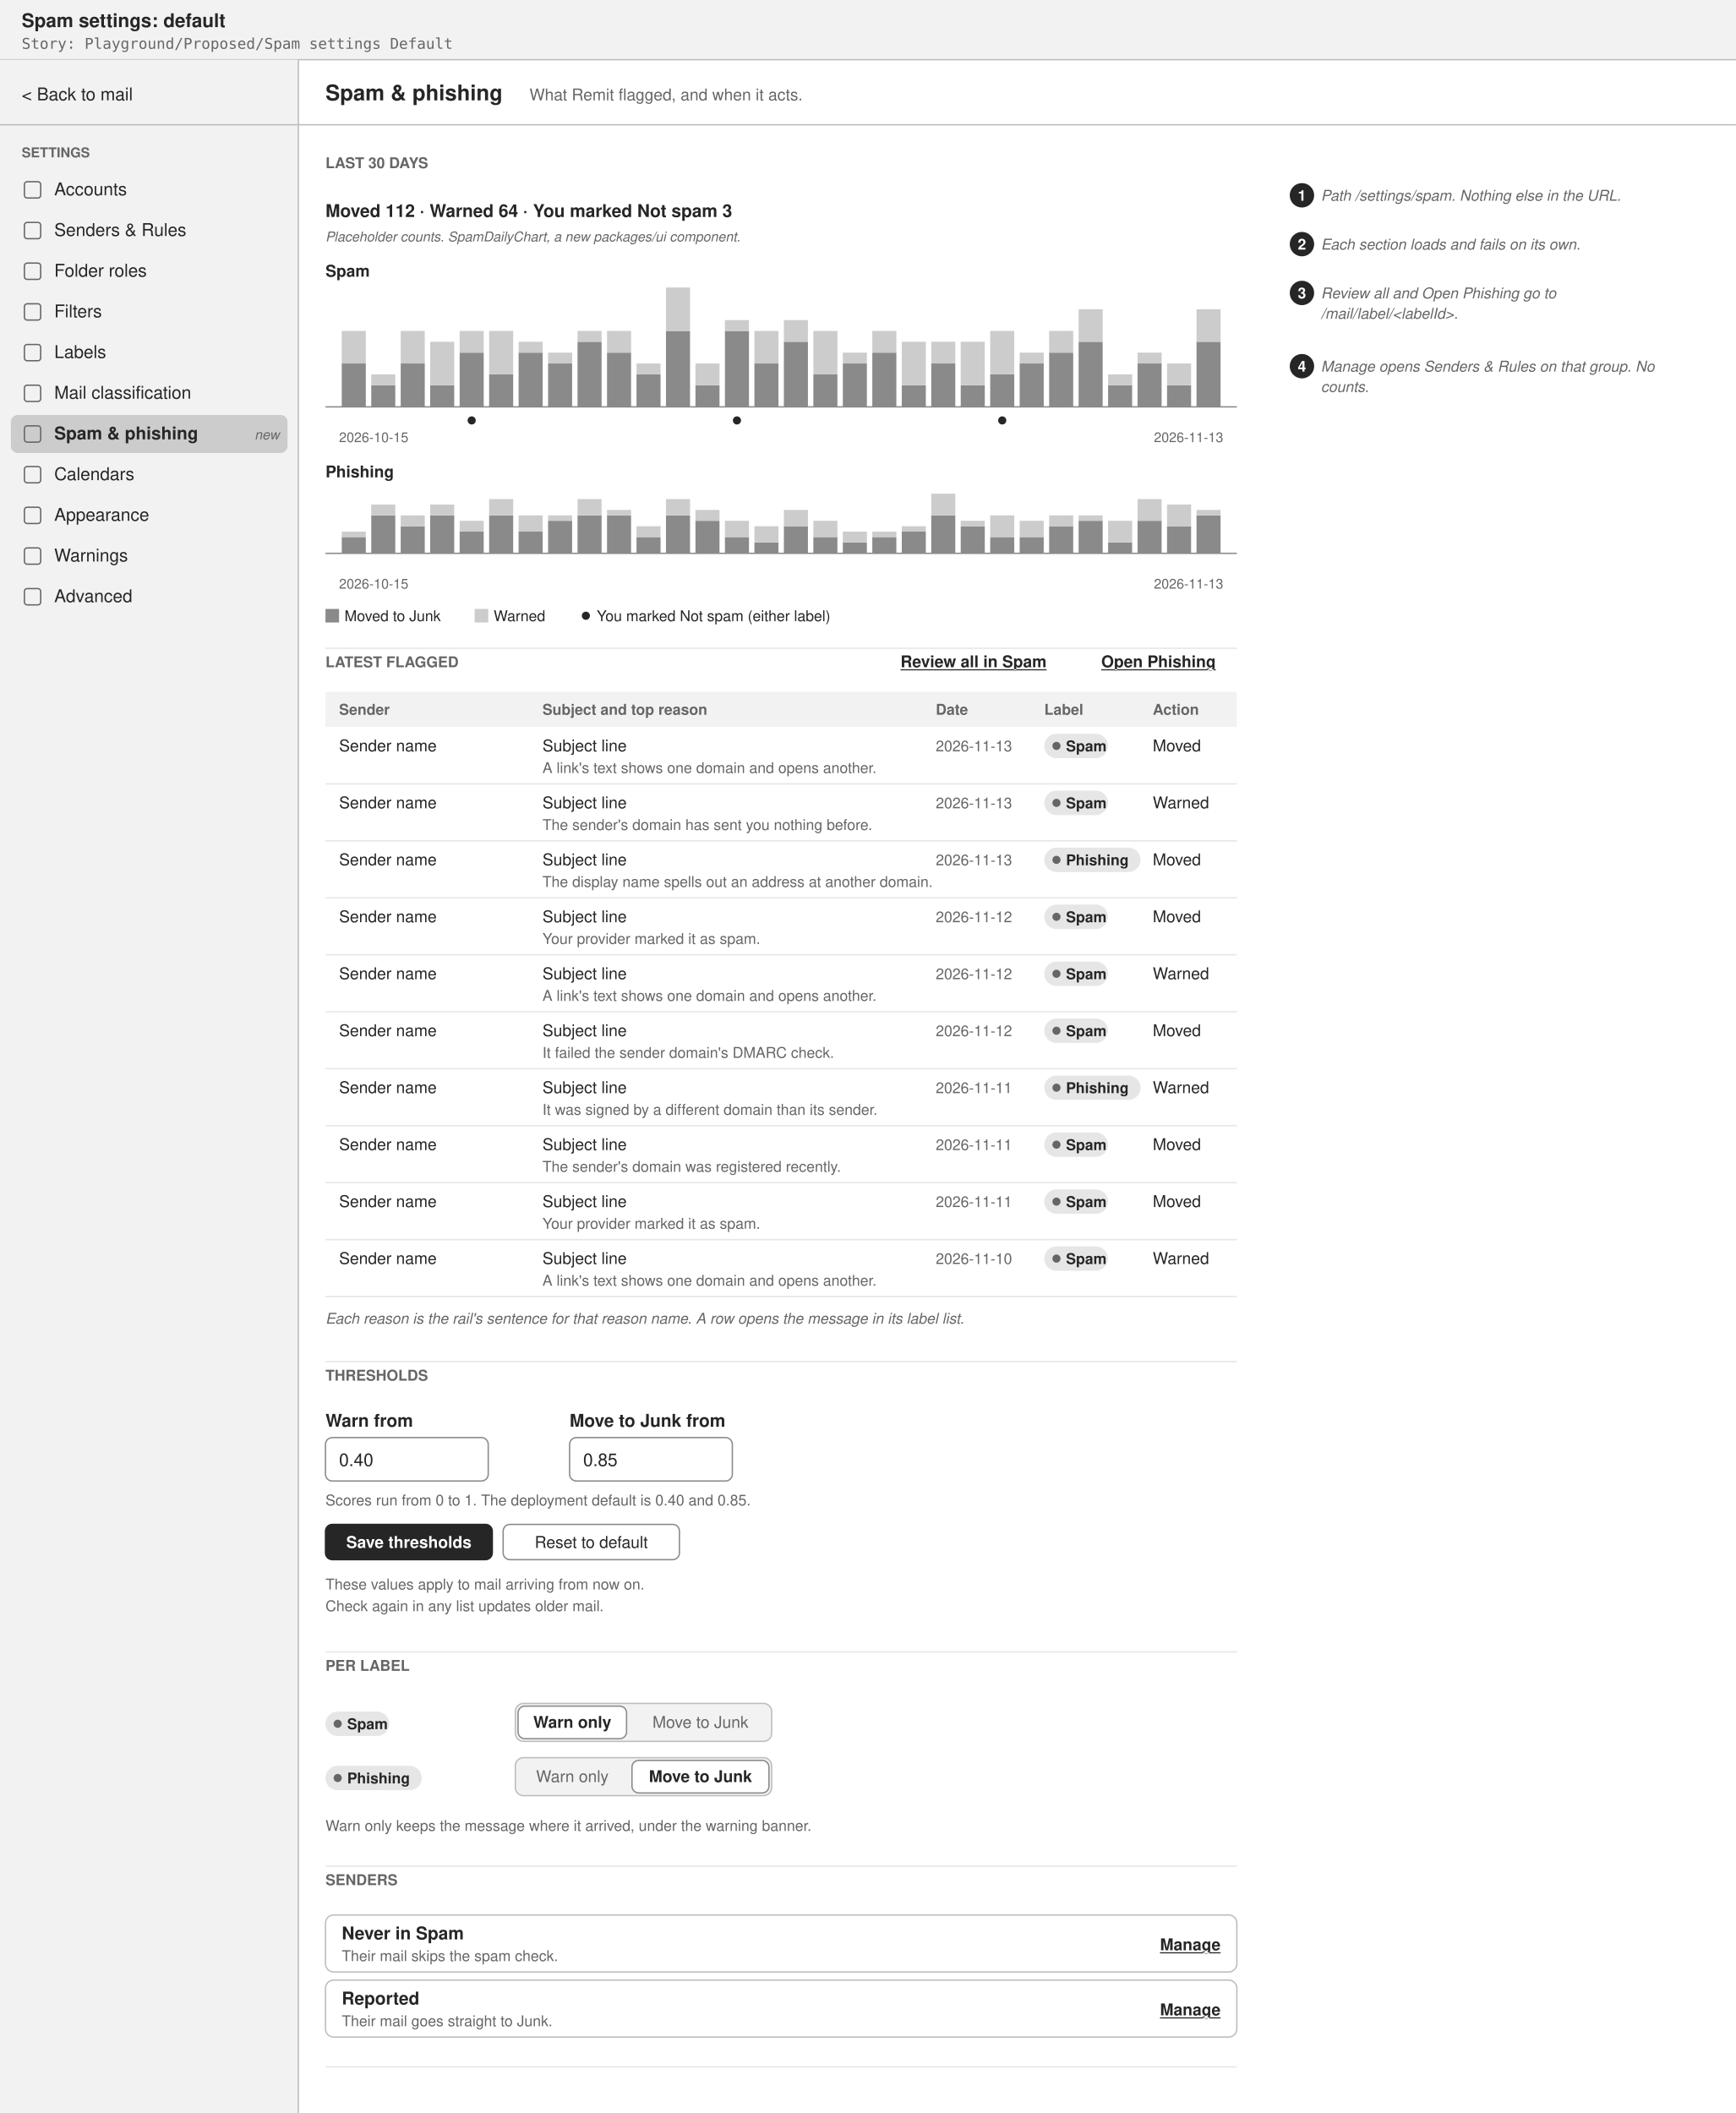
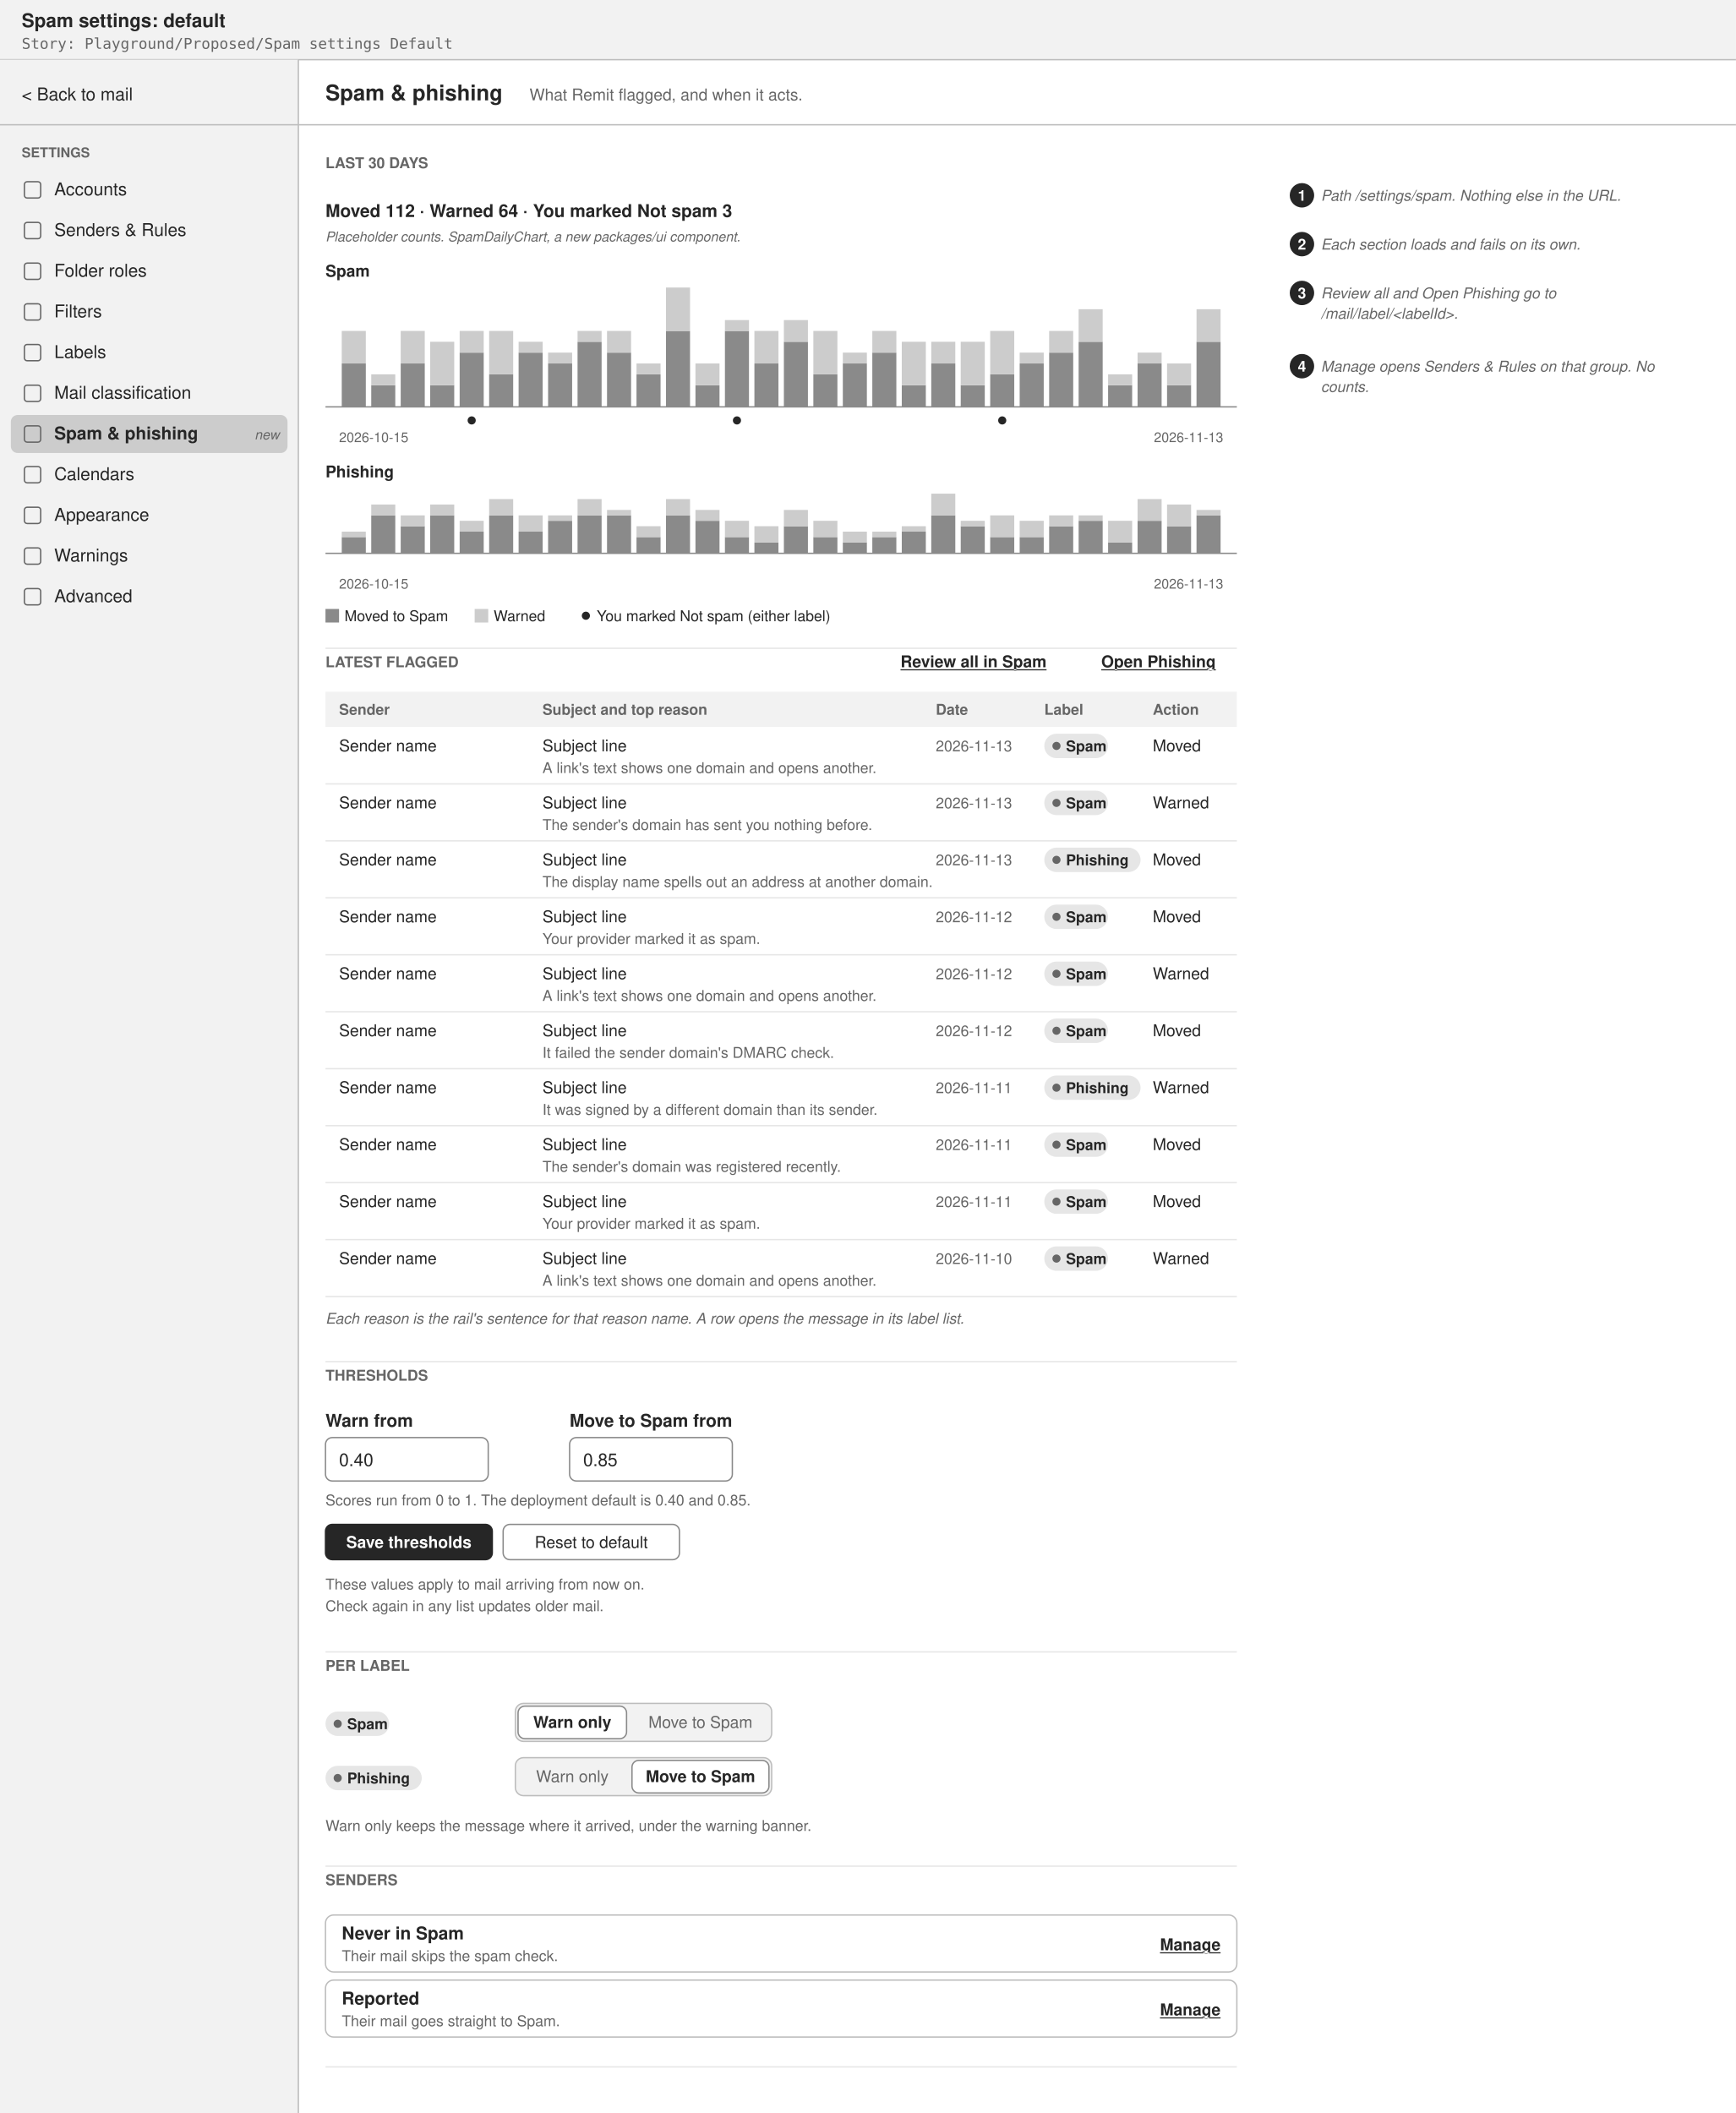
<svg xmlns="http://www.w3.org/2000/svg" width="1280" height="1558" viewBox="0 0 1280 1558" font-family="Helvetica, Arial, sans-serif">
  <rect x="0" y="0" width="1280" height="1558" fill="#ffffff" stroke="none" stroke-width="1" />
  <rect x="0" y="0" width="1280" height="44" fill="#f2f2f2" stroke="none" stroke-width="1" />
  <line x1="0" y1="44" x2="1280" y2="44" stroke="#bdbdbd" stroke-width="1" />
  <text x="16" y="20" font-size="14" fill="#262626" font-weight="700">Spam settings: default</text>
  <text x="16" y="36" font-size="11" fill="#666666" font-family="monospace">Story: Playground/Proposed/Spam settings Default</text>
  <g transform="translate(0,44)">
    <rect x="0" y="0" width="220" height="1514" fill="#f2f2f2" stroke="none" stroke-width="1" />
    <line x1="220" y1="0" x2="220" y2="1514" stroke="#bdbdbd" stroke-width="1" />
    <line x1="0" y1="48" x2="220" y2="48" stroke="#bdbdbd" stroke-width="1" />
    <text x="16" y="30" font-size="13" fill="#262626">&lt; Back to mail</text>
    <text x="16" y="72" font-size="10" fill="#666666" font-weight="700">SETTINGS</text>
    <rect x="18" y="90" width="12" height="12" fill="none" stroke="#666666" stroke-width="1" rx="2" />
    <text x="40" y="100" font-size="13" fill="#262626" font-weight="400">Accounts</text>
    <rect x="18" y="120" width="12" height="12" fill="none" stroke="#666666" stroke-width="1" rx="2" />
    <text x="40" y="130" font-size="13" fill="#262626" font-weight="400">Senders &amp; Rules</text>
    <rect x="18" y="150" width="12" height="12" fill="none" stroke="#666666" stroke-width="1" rx="2" />
    <text x="40" y="160" font-size="13" fill="#262626" font-weight="400">Folder roles</text>
    <rect x="18" y="180" width="12" height="12" fill="none" stroke="#666666" stroke-width="1" rx="2" />
    <text x="40" y="190" font-size="13" fill="#262626" font-weight="400">Filters</text>
    <rect x="18" y="210" width="12" height="12" fill="none" stroke="#666666" stroke-width="1" rx="2" />
    <text x="40" y="220" font-size="13" fill="#262626" font-weight="400">Labels</text>
    <rect x="18" y="240" width="12" height="12" fill="none" stroke="#666666" stroke-width="1" rx="2" />
    <text x="40" y="250" font-size="13" fill="#262626" font-weight="400">Mail classification</text>
    <rect x="8" y="262" width="204" height="28" fill="#cccccc" stroke="none" stroke-width="1" rx="5" />
    <rect x="18" y="270" width="12" height="12" fill="none" stroke="#666666" stroke-width="1" rx="2" />
    <text x="40" y="280" font-size="13" fill="#262626" font-weight="600">Spam &amp; phishing</text>
    <text x="206" y="280" font-size="10" fill="#666666" text-anchor="end" font-style="italic">new</text>
    <rect x="18" y="300" width="12" height="12" fill="none" stroke="#666666" stroke-width="1" rx="2" />
    <text x="40" y="310" font-size="13" fill="#262626" font-weight="400">Calendars</text>
    <rect x="18" y="330" width="12" height="12" fill="none" stroke="#666666" stroke-width="1" rx="2" />
    <text x="40" y="340" font-size="13" fill="#262626" font-weight="400">Appearance</text>
    <rect x="18" y="360" width="12" height="12" fill="none" stroke="#666666" stroke-width="1" rx="2" />
    <text x="40" y="370" font-size="13" fill="#262626" font-weight="400">Warnings</text>
    <rect x="18" y="390" width="12" height="12" fill="none" stroke="#666666" stroke-width="1" rx="2" />
    <text x="40" y="400" font-size="13" fill="#262626" font-weight="400">Advanced</text>
    <line x1="220" y1="48" x2="1280" y2="48" stroke="#bdbdbd" stroke-width="1" />
    <text x="240" y="30" font-size="16" fill="#262626" font-weight="700">Spam &amp; phishing</text>
    <text x="390.4" y="30" font-size="12" fill="#666666">What Remit flagged, and when it acts.</text>
    <text x="240" y="80" font-size="11" fill="#666666" font-weight="700">LAST 30 DAYS</text>
    <text x="240" y="116" font-size="13" fill="#262626" font-weight="600">Moved 112  ·  Warned 64  ·  You marked Not spam 3</text>
    <text x="240" y="134" font-size="10" fill="#666666" font-style="italic">Placeholder counts. SpamDailyChart, a new packages/ui component.</text>
    <text x="240" y="160" font-size="12" fill="#262626" font-weight="600">Spam</text>
    <rect x="240" y="166" width="672" height="120" fill="#ffffff" stroke="none" stroke-width="1" />
    <line x1="240" y1="256" x2="912" y2="256" stroke="#8a8a8a" stroke-width="1" />
    <rect x="252" y="224" width="17.733" height="32" fill="#8a8a8a" stroke="none" stroke-width="1" />
    <rect x="252" y="200" width="17.733" height="24" fill="#cccccc" stroke="none" stroke-width="1" />
    <rect x="273.733" y="240" width="17.733" height="16" fill="#8a8a8a" stroke="none" stroke-width="1" />
    <rect x="273.733" y="232" width="17.733" height="8" fill="#cccccc" stroke="none" stroke-width="1" />
    <rect x="295.467" y="224" width="17.733" height="32" fill="#8a8a8a" stroke="none" stroke-width="1" />
    <rect x="295.467" y="200" width="17.733" height="24" fill="#cccccc" stroke="none" stroke-width="1" />
    <rect x="317.2" y="240" width="17.733" height="16" fill="#8a8a8a" stroke="none" stroke-width="1" />
    <rect x="317.2" y="208" width="17.733" height="32" fill="#cccccc" stroke="none" stroke-width="1" />
    <rect x="338.933" y="216" width="17.733" height="40" fill="#8a8a8a" stroke="none" stroke-width="1" />
    <rect x="338.933" y="200" width="17.733" height="16" fill="#cccccc" stroke="none" stroke-width="1" />
    <circle cx="347.8" cy="266" r="3" fill="#262626" />
    <rect x="360.667" y="232" width="17.733" height="24" fill="#8a8a8a" stroke="none" stroke-width="1" />
    <rect x="360.667" y="200" width="17.733" height="32" fill="#cccccc" stroke="none" stroke-width="1" />
    <rect x="382.4" y="216" width="17.733" height="40" fill="#8a8a8a" stroke="none" stroke-width="1" />
    <rect x="382.4" y="208" width="17.733" height="8" fill="#cccccc" stroke="none" stroke-width="1" />
    <rect x="404.133" y="224" width="17.733" height="32" fill="#8a8a8a" stroke="none" stroke-width="1" />
    <rect x="404.133" y="216" width="17.733" height="8" fill="#cccccc" stroke="none" stroke-width="1" />
    <rect x="425.867" y="208" width="17.733" height="48" fill="#8a8a8a" stroke="none" stroke-width="1" />
    <rect x="425.867" y="200" width="17.733" height="8" fill="#cccccc" stroke="none" stroke-width="1" />
    <rect x="447.6" y="216" width="17.733" height="40" fill="#8a8a8a" stroke="none" stroke-width="1" />
    <rect x="447.6" y="200" width="17.733" height="16" fill="#cccccc" stroke="none" stroke-width="1" />
    <rect x="469.333" y="232" width="17.733" height="24" fill="#8a8a8a" stroke="none" stroke-width="1" />
    <rect x="469.333" y="224" width="17.733" height="8" fill="#cccccc" stroke="none" stroke-width="1" />
    <rect x="491.067" y="200" width="17.733" height="56" fill="#8a8a8a" stroke="none" stroke-width="1" />
    <rect x="491.067" y="168" width="17.733" height="32" fill="#cccccc" stroke="none" stroke-width="1" />
    <rect x="512.8" y="240" width="17.733" height="16" fill="#8a8a8a" stroke="none" stroke-width="1" />
    <rect x="512.8" y="224" width="17.733" height="16" fill="#cccccc" stroke="none" stroke-width="1" />
    <rect x="534.533" y="200" width="17.733" height="56" fill="#8a8a8a" stroke="none" stroke-width="1" />
    <rect x="534.533" y="192" width="17.733" height="8" fill="#cccccc" stroke="none" stroke-width="1" />
    <circle cx="543.4" cy="266" r="3" fill="#262626" />
    <rect x="556.267" y="224" width="17.733" height="32" fill="#8a8a8a" stroke="none" stroke-width="1" />
    <rect x="556.267" y="200" width="17.733" height="24" fill="#cccccc" stroke="none" stroke-width="1" />
    <rect x="578" y="208" width="17.733" height="48" fill="#8a8a8a" stroke="none" stroke-width="1" />
    <rect x="578" y="192" width="17.733" height="16" fill="#cccccc" stroke="none" stroke-width="1" />
    <rect x="599.733" y="232" width="17.733" height="24" fill="#8a8a8a" stroke="none" stroke-width="1" />
    <rect x="599.733" y="200" width="17.733" height="32" fill="#cccccc" stroke="none" stroke-width="1" />
    <rect x="621.467" y="224" width="17.733" height="32" fill="#8a8a8a" stroke="none" stroke-width="1" />
    <rect x="621.467" y="216" width="17.733" height="8" fill="#cccccc" stroke="none" stroke-width="1" />
    <rect x="643.2" y="216" width="17.733" height="40" fill="#8a8a8a" stroke="none" stroke-width="1" />
    <rect x="643.2" y="200" width="17.733" height="16" fill="#cccccc" stroke="none" stroke-width="1" />
    <rect x="664.933" y="240" width="17.733" height="16" fill="#8a8a8a" stroke="none" stroke-width="1" />
    <rect x="664.933" y="208" width="17.733" height="32" fill="#cccccc" stroke="none" stroke-width="1" />
    <rect x="686.667" y="224" width="17.733" height="32" fill="#8a8a8a" stroke="none" stroke-width="1" />
    <rect x="686.667" y="208" width="17.733" height="16" fill="#cccccc" stroke="none" stroke-width="1" />
    <rect x="708.4" y="240" width="17.733" height="16" fill="#8a8a8a" stroke="none" stroke-width="1" />
    <rect x="708.4" y="208" width="17.733" height="32" fill="#cccccc" stroke="none" stroke-width="1" />
    <rect x="730.133" y="232" width="17.733" height="24" fill="#8a8a8a" stroke="none" stroke-width="1" />
    <rect x="730.133" y="200" width="17.733" height="32" fill="#cccccc" stroke="none" stroke-width="1" />
    <circle cx="739" cy="266" r="3" fill="#262626" />
    <rect x="751.867" y="224" width="17.733" height="32" fill="#8a8a8a" stroke="none" stroke-width="1" />
    <rect x="751.867" y="216" width="17.733" height="8" fill="#cccccc" stroke="none" stroke-width="1" />
    <rect x="773.6" y="216" width="17.733" height="40" fill="#8a8a8a" stroke="none" stroke-width="1" />
    <rect x="773.6" y="200" width="17.733" height="16" fill="#cccccc" stroke="none" stroke-width="1" />
    <rect x="795.333" y="208" width="17.733" height="48" fill="#8a8a8a" stroke="none" stroke-width="1" />
    <rect x="795.333" y="184" width="17.733" height="24" fill="#cccccc" stroke="none" stroke-width="1" />
    <rect x="817.067" y="240" width="17.733" height="16" fill="#8a8a8a" stroke="none" stroke-width="1" />
    <rect x="817.067" y="232" width="17.733" height="8" fill="#cccccc" stroke="none" stroke-width="1" />
    <rect x="838.8" y="224" width="17.733" height="32" fill="#8a8a8a" stroke="none" stroke-width="1" />
    <rect x="838.8" y="216" width="17.733" height="8" fill="#cccccc" stroke="none" stroke-width="1" />
    <rect x="860.533" y="240" width="17.733" height="16" fill="#8a8a8a" stroke="none" stroke-width="1" />
    <rect x="860.533" y="224" width="17.733" height="16" fill="#cccccc" stroke="none" stroke-width="1" />
    <rect x="882.267" y="208" width="17.733" height="48" fill="#8a8a8a" stroke="none" stroke-width="1" />
    <rect x="882.267" y="184" width="17.733" height="24" fill="#cccccc" stroke="none" stroke-width="1" />
    <text x="250" y="282" font-size="10" fill="#666666">2026-10-15</text>
    <text x="902" y="282" font-size="10" fill="#666666" text-anchor="end">2026-11-13</text>
    <text x="240" y="308" font-size="12" fill="#262626" font-weight="600">Phishing</text>
    <rect x="240" y="314" width="672" height="80" fill="#ffffff" stroke="none" stroke-width="1" />
    <line x1="240" y1="364" x2="912" y2="364" stroke="#8a8a8a" stroke-width="1" />
    <rect x="252" y="352" width="17.733" height="12" fill="#8a8a8a" stroke="none" stroke-width="1" />
    <rect x="252" y="348" width="17.733" height="4" fill="#cccccc" stroke="none" stroke-width="1" />
    <rect x="273.733" y="336" width="17.733" height="28" fill="#8a8a8a" stroke="none" stroke-width="1" />
    <rect x="273.733" y="328" width="17.733" height="8" fill="#cccccc" stroke="none" stroke-width="1" />
    <rect x="295.467" y="344" width="17.733" height="20" fill="#8a8a8a" stroke="none" stroke-width="1" />
    <rect x="295.467" y="336" width="17.733" height="8" fill="#cccccc" stroke="none" stroke-width="1" />
    <rect x="317.2" y="336" width="17.733" height="28" fill="#8a8a8a" stroke="none" stroke-width="1" />
    <rect x="317.2" y="328" width="17.733" height="8" fill="#cccccc" stroke="none" stroke-width="1" />
    <rect x="338.933" y="348" width="17.733" height="16" fill="#8a8a8a" stroke="none" stroke-width="1" />
    <rect x="338.933" y="340" width="17.733" height="8" fill="#cccccc" stroke="none" stroke-width="1" />
    <rect x="360.667" y="336" width="17.733" height="28" fill="#8a8a8a" stroke="none" stroke-width="1" />
    <rect x="360.667" y="324" width="17.733" height="12" fill="#cccccc" stroke="none" stroke-width="1" />
    <rect x="382.4" y="348" width="17.733" height="16" fill="#8a8a8a" stroke="none" stroke-width="1" />
    <rect x="382.4" y="336" width="17.733" height="12" fill="#cccccc" stroke="none" stroke-width="1" />
    <rect x="404.133" y="340" width="17.733" height="24" fill="#8a8a8a" stroke="none" stroke-width="1" />
    <rect x="404.133" y="336" width="17.733" height="4" fill="#cccccc" stroke="none" stroke-width="1" />
    <rect x="425.867" y="336" width="17.733" height="28" fill="#8a8a8a" stroke="none" stroke-width="1" />
    <rect x="425.867" y="324" width="17.733" height="12" fill="#cccccc" stroke="none" stroke-width="1" />
    <rect x="447.6" y="336" width="17.733" height="28" fill="#8a8a8a" stroke="none" stroke-width="1" />
    <rect x="447.6" y="332" width="17.733" height="4" fill="#cccccc" stroke="none" stroke-width="1" />
    <rect x="469.333" y="352" width="17.733" height="12" fill="#8a8a8a" stroke="none" stroke-width="1" />
    <rect x="469.333" y="344" width="17.733" height="8" fill="#cccccc" stroke="none" stroke-width="1" />
    <rect x="491.067" y="336" width="17.733" height="28" fill="#8a8a8a" stroke="none" stroke-width="1" />
    <rect x="491.067" y="324" width="17.733" height="12" fill="#cccccc" stroke="none" stroke-width="1" />
    <rect x="512.8" y="340" width="17.733" height="24" fill="#8a8a8a" stroke="none" stroke-width="1" />
    <rect x="512.8" y="332" width="17.733" height="8" fill="#cccccc" stroke="none" stroke-width="1" />
    <rect x="534.533" y="352" width="17.733" height="12" fill="#8a8a8a" stroke="none" stroke-width="1" />
    <rect x="534.533" y="340" width="17.733" height="12" fill="#cccccc" stroke="none" stroke-width="1" />
    <rect x="556.267" y="356" width="17.733" height="8" fill="#8a8a8a" stroke="none" stroke-width="1" />
    <rect x="556.267" y="344" width="17.733" height="12" fill="#cccccc" stroke="none" stroke-width="1" />
    <rect x="578" y="344" width="17.733" height="20" fill="#8a8a8a" stroke="none" stroke-width="1" />
    <rect x="578" y="332" width="17.733" height="12" fill="#cccccc" stroke="none" stroke-width="1" />
    <rect x="599.733" y="352" width="17.733" height="12" fill="#8a8a8a" stroke="none" stroke-width="1" />
    <rect x="599.733" y="340" width="17.733" height="12" fill="#cccccc" stroke="none" stroke-width="1" />
    <rect x="621.467" y="356" width="17.733" height="8" fill="#8a8a8a" stroke="none" stroke-width="1" />
    <rect x="621.467" y="348" width="17.733" height="8" fill="#cccccc" stroke="none" stroke-width="1" />
    <rect x="643.2" y="352" width="17.733" height="12" fill="#8a8a8a" stroke="none" stroke-width="1" />
    <rect x="643.2" y="348" width="17.733" height="4" fill="#cccccc" stroke="none" stroke-width="1" />
    <rect x="664.933" y="348" width="17.733" height="16" fill="#8a8a8a" stroke="none" stroke-width="1" />
    <rect x="664.933" y="344" width="17.733" height="4" fill="#cccccc" stroke="none" stroke-width="1" />
    <rect x="686.667" y="336" width="17.733" height="28" fill="#8a8a8a" stroke="none" stroke-width="1" />
    <rect x="686.667" y="320" width="17.733" height="16" fill="#cccccc" stroke="none" stroke-width="1" />
    <rect x="708.4" y="344" width="17.733" height="20" fill="#8a8a8a" stroke="none" stroke-width="1" />
    <rect x="708.4" y="340" width="17.733" height="4" fill="#cccccc" stroke="none" stroke-width="1" />
    <rect x="730.133" y="352" width="17.733" height="12" fill="#8a8a8a" stroke="none" stroke-width="1" />
    <rect x="730.133" y="336" width="17.733" height="16" fill="#cccccc" stroke="none" stroke-width="1" />
    <rect x="751.867" y="352" width="17.733" height="12" fill="#8a8a8a" stroke="none" stroke-width="1" />
    <rect x="751.867" y="340" width="17.733" height="12" fill="#cccccc" stroke="none" stroke-width="1" />
    <rect x="773.6" y="344" width="17.733" height="20" fill="#8a8a8a" stroke="none" stroke-width="1" />
    <rect x="773.6" y="336" width="17.733" height="8" fill="#cccccc" stroke="none" stroke-width="1" />
    <rect x="795.333" y="340" width="17.733" height="24" fill="#8a8a8a" stroke="none" stroke-width="1" />
    <rect x="795.333" y="336" width="17.733" height="4" fill="#cccccc" stroke="none" stroke-width="1" />
    <rect x="817.067" y="356" width="17.733" height="8" fill="#8a8a8a" stroke="none" stroke-width="1" />
    <rect x="817.067" y="340" width="17.733" height="16" fill="#cccccc" stroke="none" stroke-width="1" />
    <rect x="838.8" y="340" width="17.733" height="24" fill="#8a8a8a" stroke="none" stroke-width="1" />
    <rect x="838.8" y="324" width="17.733" height="16" fill="#cccccc" stroke="none" stroke-width="1" />
    <rect x="860.533" y="344" width="17.733" height="20" fill="#8a8a8a" stroke="none" stroke-width="1" />
    <rect x="860.533" y="328" width="17.733" height="16" fill="#cccccc" stroke="none" stroke-width="1" />
    <rect x="882.267" y="336" width="17.733" height="28" fill="#8a8a8a" stroke="none" stroke-width="1" />
    <rect x="882.267" y="332" width="17.733" height="4" fill="#cccccc" stroke="none" stroke-width="1" />
    <text x="250" y="390" font-size="10" fill="#666666">2026-10-15</text>
    <text x="902" y="390" font-size="10" fill="#666666" text-anchor="end">2026-11-13</text>
    <rect x="240" y="405" width="10" height="10" fill="#8a8a8a" stroke="none" stroke-width="1" />
-     <text x="254" y="414" font-size="11" fill="#262626">Moved to Junk</text>
+     <text x="254" y="414" font-size="11" fill="#262626">Moved to Spam</text>
    <rect x="350" y="405" width="10" height="10" fill="#cccccc" stroke="none" stroke-width="1" />
    <text x="364" y="414" font-size="11" fill="#262626">Warned</text>
    <circle cx="432" cy="410" r="3" fill="#262626" />
    <text x="440" y="414" font-size="11" fill="#262626">You marked Not spam (either label)</text>
    <line x1="240" y1="434" x2="912" y2="434" stroke="#e6e6e6" stroke-width="1" />
    <text x="240" y="448" font-size="11" fill="#666666" font-weight="700">LATEST FLAGGED</text>
    <text x="664" y="448" font-size="12" fill="#262626" font-weight="600" text-decoration="underline">Review all in Spam</text>
    <text x="812" y="448" font-size="12" fill="#262626" font-weight="600" text-decoration="underline">Open Phishing</text>
    <rect x="240" y="466" width="672" height="26" fill="#f2f2f2" stroke="none" stroke-width="1" />
    <text x="250" y="483" font-size="11" fill="#666666" font-weight="700">Sender</text>
    <text x="400" y="483" font-size="11" fill="#666666" font-weight="700">Subject and top reason</text>
    <text x="690" y="483" font-size="11" fill="#666666" font-weight="700">Date</text>
    <text x="770" y="483" font-size="11" fill="#666666" font-weight="700">Label</text>
    <text x="850" y="483" font-size="11" fill="#666666" font-weight="700">Action</text>
    <line x1="240" y1="534" x2="912" y2="534" stroke="#e6e6e6" stroke-width="1" />
    <text x="250" y="510" font-size="12" fill="#262626">Sender name</text>
    <text x="400" y="510" font-size="12" fill="#262626">Subject line</text>
    <text x="400" y="526" font-size="11" fill="#666666">A link's text shows one domain and opens another.</text>
    <text x="690" y="510" font-size="11" fill="#666666">2026-11-13</text>
    <rect x="770" y="497" width="47" height="18" fill="#e6e6e6" stroke="none" stroke-width="1" rx="9" />
    <circle cx="779" cy="506" r="3" fill="#666666" />
    <text x="786" y="510" font-size="11" fill="#262626" font-weight="600">Spam</text>
    <text x="850" y="510" font-size="12" fill="#262626">Moved</text>
    <line x1="240" y1="576" x2="912" y2="576" stroke="#e6e6e6" stroke-width="1" />
    <text x="250" y="552" font-size="12" fill="#262626">Sender name</text>
    <text x="400" y="552" font-size="12" fill="#262626">Subject line</text>
    <text x="400" y="568" font-size="11" fill="#666666">The sender's domain has sent you nothing before.</text>
    <text x="690" y="552" font-size="11" fill="#666666">2026-11-13</text>
    <rect x="770" y="539" width="47" height="18" fill="#e6e6e6" stroke="none" stroke-width="1" rx="9" />
    <circle cx="779" cy="548" r="3" fill="#666666" />
    <text x="786" y="552" font-size="11" fill="#262626" font-weight="600">Spam</text>
    <text x="850" y="552" font-size="12" fill="#262626">Warned</text>
    <line x1="240" y1="618" x2="912" y2="618" stroke="#e6e6e6" stroke-width="1" />
    <text x="250" y="594" font-size="12" fill="#262626">Sender name</text>
    <text x="400" y="594" font-size="12" fill="#262626">Subject line</text>
    <text x="400" y="610" font-size="11" fill="#666666">The display name spells out an address at another domain.</text>
    <text x="690" y="594" font-size="11" fill="#666666">2026-11-13</text>
    <rect x="770" y="581" width="71" height="18" fill="#e6e6e6" stroke="none" stroke-width="1" rx="9" />
    <circle cx="779" cy="590" r="3" fill="#666666" />
    <text x="786" y="594" font-size="11" fill="#262626" font-weight="600">Phishing</text>
    <text x="850" y="594" font-size="12" fill="#262626">Moved</text>
    <line x1="240" y1="660" x2="912" y2="660" stroke="#e6e6e6" stroke-width="1" />
    <text x="250" y="636" font-size="12" fill="#262626">Sender name</text>
    <text x="400" y="636" font-size="12" fill="#262626">Subject line</text>
    <text x="400" y="652" font-size="11" fill="#666666">Your provider marked it as spam.</text>
    <text x="690" y="636" font-size="11" fill="#666666">2026-11-12</text>
    <rect x="770" y="623" width="47" height="18" fill="#e6e6e6" stroke="none" stroke-width="1" rx="9" />
    <circle cx="779" cy="632" r="3" fill="#666666" />
    <text x="786" y="636" font-size="11" fill="#262626" font-weight="600">Spam</text>
    <text x="850" y="636" font-size="12" fill="#262626">Moved</text>
    <line x1="240" y1="702" x2="912" y2="702" stroke="#e6e6e6" stroke-width="1" />
    <text x="250" y="678" font-size="12" fill="#262626">Sender name</text>
    <text x="400" y="678" font-size="12" fill="#262626">Subject line</text>
    <text x="400" y="694" font-size="11" fill="#666666">A link's text shows one domain and opens another.</text>
    <text x="690" y="678" font-size="11" fill="#666666">2026-11-12</text>
    <rect x="770" y="665" width="47" height="18" fill="#e6e6e6" stroke="none" stroke-width="1" rx="9" />
    <circle cx="779" cy="674" r="3" fill="#666666" />
    <text x="786" y="678" font-size="11" fill="#262626" font-weight="600">Spam</text>
    <text x="850" y="678" font-size="12" fill="#262626">Warned</text>
    <line x1="240" y1="744" x2="912" y2="744" stroke="#e6e6e6" stroke-width="1" />
    <text x="250" y="720" font-size="12" fill="#262626">Sender name</text>
    <text x="400" y="720" font-size="12" fill="#262626">Subject line</text>
    <text x="400" y="736" font-size="11" fill="#666666">It failed the sender domain's DMARC check.</text>
    <text x="690" y="720" font-size="11" fill="#666666">2026-11-12</text>
    <rect x="770" y="707" width="47" height="18" fill="#e6e6e6" stroke="none" stroke-width="1" rx="9" />
    <circle cx="779" cy="716" r="3" fill="#666666" />
    <text x="786" y="720" font-size="11" fill="#262626" font-weight="600">Spam</text>
    <text x="850" y="720" font-size="12" fill="#262626">Moved</text>
    <line x1="240" y1="786" x2="912" y2="786" stroke="#e6e6e6" stroke-width="1" />
    <text x="250" y="762" font-size="12" fill="#262626">Sender name</text>
    <text x="400" y="762" font-size="12" fill="#262626">Subject line</text>
    <text x="400" y="778" font-size="11" fill="#666666">It was signed by a different domain than its sender.</text>
    <text x="690" y="762" font-size="11" fill="#666666">2026-11-11</text>
    <rect x="770" y="749" width="71" height="18" fill="#e6e6e6" stroke="none" stroke-width="1" rx="9" />
    <circle cx="779" cy="758" r="3" fill="#666666" />
    <text x="786" y="762" font-size="11" fill="#262626" font-weight="600">Phishing</text>
    <text x="850" y="762" font-size="12" fill="#262626">Warned</text>
    <line x1="240" y1="828" x2="912" y2="828" stroke="#e6e6e6" stroke-width="1" />
    <text x="250" y="804" font-size="12" fill="#262626">Sender name</text>
    <text x="400" y="804" font-size="12" fill="#262626">Subject line</text>
    <text x="400" y="820" font-size="11" fill="#666666">The sender's domain was registered recently.</text>
    <text x="690" y="804" font-size="11" fill="#666666">2026-11-11</text>
    <rect x="770" y="791" width="47" height="18" fill="#e6e6e6" stroke="none" stroke-width="1" rx="9" />
    <circle cx="779" cy="800" r="3" fill="#666666" />
    <text x="786" y="804" font-size="11" fill="#262626" font-weight="600">Spam</text>
    <text x="850" y="804" font-size="12" fill="#262626">Moved</text>
    <line x1="240" y1="870" x2="912" y2="870" stroke="#e6e6e6" stroke-width="1" />
    <text x="250" y="846" font-size="12" fill="#262626">Sender name</text>
    <text x="400" y="846" font-size="12" fill="#262626">Subject line</text>
    <text x="400" y="862" font-size="11" fill="#666666">Your provider marked it as spam.</text>
    <text x="690" y="846" font-size="11" fill="#666666">2026-11-11</text>
    <rect x="770" y="833" width="47" height="18" fill="#e6e6e6" stroke="none" stroke-width="1" rx="9" />
    <circle cx="779" cy="842" r="3" fill="#666666" />
    <text x="786" y="846" font-size="11" fill="#262626" font-weight="600">Spam</text>
    <text x="850" y="846" font-size="12" fill="#262626">Moved</text>
    <line x1="240" y1="912" x2="912" y2="912" stroke="#e6e6e6" stroke-width="1" />
    <text x="250" y="888" font-size="12" fill="#262626">Sender name</text>
    <text x="400" y="888" font-size="12" fill="#262626">Subject line</text>
    <text x="400" y="904" font-size="11" fill="#666666">A link's text shows one domain and opens another.</text>
    <text x="690" y="888" font-size="11" fill="#666666">2026-11-10</text>
    <rect x="770" y="875" width="47" height="18" fill="#e6e6e6" stroke="none" stroke-width="1" rx="9" />
    <circle cx="779" cy="884" r="3" fill="#666666" />
    <text x="786" y="888" font-size="11" fill="#262626" font-weight="600">Spam</text>
    <text x="850" y="888" font-size="12" fill="#262626">Warned</text>
    <text x="240" y="932" font-size="11" fill="#666666" font-style="italic">Each reason is the rail's sentence for that reason name. A row opens the message in its label list.</text>
    <line x1="240" y1="960" x2="912" y2="960" stroke="#e6e6e6" stroke-width="1" />
    <text x="240" y="974" font-size="11" fill="#666666" font-weight="700">THRESHOLDS</text>
    <text x="240" y="1008" font-size="13" fill="#262626" font-weight="600">Warn from</text>
    <rect x="240" y="1016" width="120" height="32" fill="#ffffff" stroke="#8a8a8a" stroke-width="1" rx="5" />
    <text x="250" y="1037" font-size="13" fill="#262626">0.40</text>
-     <text x="420" y="1008" font-size="13" fill="#262626" font-weight="600">Move to Junk from</text>
+     <text x="420" y="1008" font-size="13" fill="#262626" font-weight="600">Move to Spam from</text>
    <rect x="420" y="1016" width="120" height="32" fill="#ffffff" stroke="#8a8a8a" stroke-width="1" rx="5" />
    <text x="430" y="1037" font-size="13" fill="#262626">0.85</text>
    <text x="240" y="1066" font-size="11" fill="#666666">Scores run from 0 to 1. The deployment default is 0.40 and 0.85.</text>
    <rect x="240" y="1080" width="123" height="26" fill="#262626" stroke="#262626" stroke-width="1" rx="5" />
    <text x="301.5" y="1097.32" font-size="12" fill="#ffffff" font-weight="600" text-anchor="middle">Save thresholds</text>
    <rect x="371" y="1080" width="130" height="26" fill="#ffffff" stroke="#8a8a8a" stroke-width="1" rx="5" />
    <text x="436" y="1097.32" font-size="12" fill="#262626" font-weight="500" text-anchor="middle">Reset to default</text>
    <text x="240" y="1128" font-size="11" fill="#666666">These values apply to mail arriving from now on.</text>
    <text x="240" y="1144" font-size="11" fill="#666666">Check again in any list updates older mail.</text>
    <line x1="240" y1="1174" x2="912" y2="1174" stroke="#e6e6e6" stroke-width="1" />
    <text x="240" y="1188" font-size="11" fill="#666666" font-weight="700">PER LABEL</text>
    <rect x="240" y="1218" width="47" height="18" fill="#e6e6e6" stroke="none" stroke-width="1" rx="9" />
    <circle cx="249" cy="1227" r="3" fill="#666666" />
    <text x="256" y="1231" font-size="11" fill="#262626" font-weight="600">Spam</text>
    <rect x="380" y="1212" width="189" height="28" fill="#f2f2f2" stroke="#bdbdbd" stroke-width="1" rx="6" />
    <rect x="382" y="1214" width="80" height="24" fill="#ffffff" stroke="#8a8a8a" stroke-width="1" rx="5" />
    <text x="422" y="1230" font-size="12" fill="#262626" font-weight="600" text-anchor="middle">Warn only</text>
-     <text x="516.5" y="1230" font-size="12" fill="#666666" font-weight="400" text-anchor="middle">Move to Junk</text>
+     <text x="516.5" y="1230" font-size="12" fill="#666666" font-weight="400" text-anchor="middle">Move to Spam</text>
    <rect x="240" y="1258" width="71" height="18" fill="#e6e6e6" stroke="none" stroke-width="1" rx="9" />
    <circle cx="249" cy="1267" r="3" fill="#666666" />
    <text x="256" y="1271" font-size="11" fill="#262626" font-weight="600">Phishing</text>
    <rect x="380" y="1252" width="189" height="28" fill="#f2f2f2" stroke="#bdbdbd" stroke-width="1" rx="6" />
    <text x="422" y="1270" font-size="12" fill="#666666" font-weight="400" text-anchor="middle">Warn only</text>
    <rect x="466" y="1254" width="101" height="24" fill="#ffffff" stroke="#8a8a8a" stroke-width="1" rx="5" />
-     <text x="516.5" y="1270" font-size="12" fill="#262626" font-weight="600" text-anchor="middle">Move to Junk</text>
+     <text x="516.5" y="1270" font-size="12" fill="#262626" font-weight="600" text-anchor="middle">Move to Spam</text>
    <text x="240" y="1306" font-size="11" fill="#666666">Warn only keeps the message where it arrived, under the warning banner.</text>
    <line x1="240" y1="1332" x2="912" y2="1332" stroke="#e6e6e6" stroke-width="1" />
    <text x="240" y="1346" font-size="11" fill="#666666" font-weight="700">SENDERS</text>
    <rect x="240" y="1368" width="672" height="42" fill="none" stroke="#bdbdbd" stroke-width="1" rx="6" />
    <text x="252" y="1386" font-size="13" fill="#262626" font-weight="600">Never in Spam</text>
    <text x="252" y="1402" font-size="11" fill="#666666">Their mail skips the spam check.</text>
    <text x="900" y="1394" font-size="12" fill="#262626" font-weight="600" text-anchor="end" text-decoration="underline">Manage</text>
    <rect x="240" y="1416" width="672" height="42" fill="none" stroke="#bdbdbd" stroke-width="1" rx="6" />
    <text x="252" y="1434" font-size="13" fill="#262626" font-weight="600">Reported</text>
-     <text x="252" y="1450" font-size="11" fill="#666666">Their mail goes straight to Junk.</text>
+     <text x="252" y="1450" font-size="11" fill="#666666">Their mail goes straight to Spam.</text>
    <text x="900" y="1442" font-size="12" fill="#262626" font-weight="600" text-anchor="end" text-decoration="underline">Manage</text>
    <line x1="240" y1="1480" x2="912" y2="1480" stroke="#e6e6e6" stroke-width="1" />
    <circle cx="960" cy="100" r="9" fill="#262626" />
    <text x="960" y="104" font-size="11" fill="#fff" font-weight="700" text-anchor="middle">1</text>
    <text x="974" y="104" font-size="11" fill="#666666" font-style="italic">Path /settings/spam. Nothing else in the URL.</text>
    <circle cx="960" cy="136" r="9" fill="#262626" />
    <text x="960" y="140" font-size="11" fill="#fff" font-weight="700" text-anchor="middle">2</text>
    <text x="974" y="140" font-size="11" fill="#666666" font-style="italic">Each section loads and fails on its own.</text>
    <circle cx="960" cy="172" r="9" fill="#262626" />
    <text x="960" y="176" font-size="11" fill="#fff" font-weight="700" text-anchor="middle">3</text>
    <text x="974" y="176" font-size="11" fill="#666666" font-style="italic">Review all and Open Phishing go to</text>
    <text x="974" y="191" font-size="11" fill="#666666" font-style="italic">/mail/label/&lt;labelId&gt;.</text>
    <circle cx="960" cy="226" r="9" fill="#262626" />
    <text x="960" y="230" font-size="11" fill="#fff" font-weight="700" text-anchor="middle">4</text>
    <text x="974" y="230" font-size="11" fill="#666666" font-style="italic">Manage opens Senders &amp; Rules on that group. No</text>
    <text x="974" y="245" font-size="11" fill="#666666" font-style="italic">counts.</text>
  </g>
</svg>
